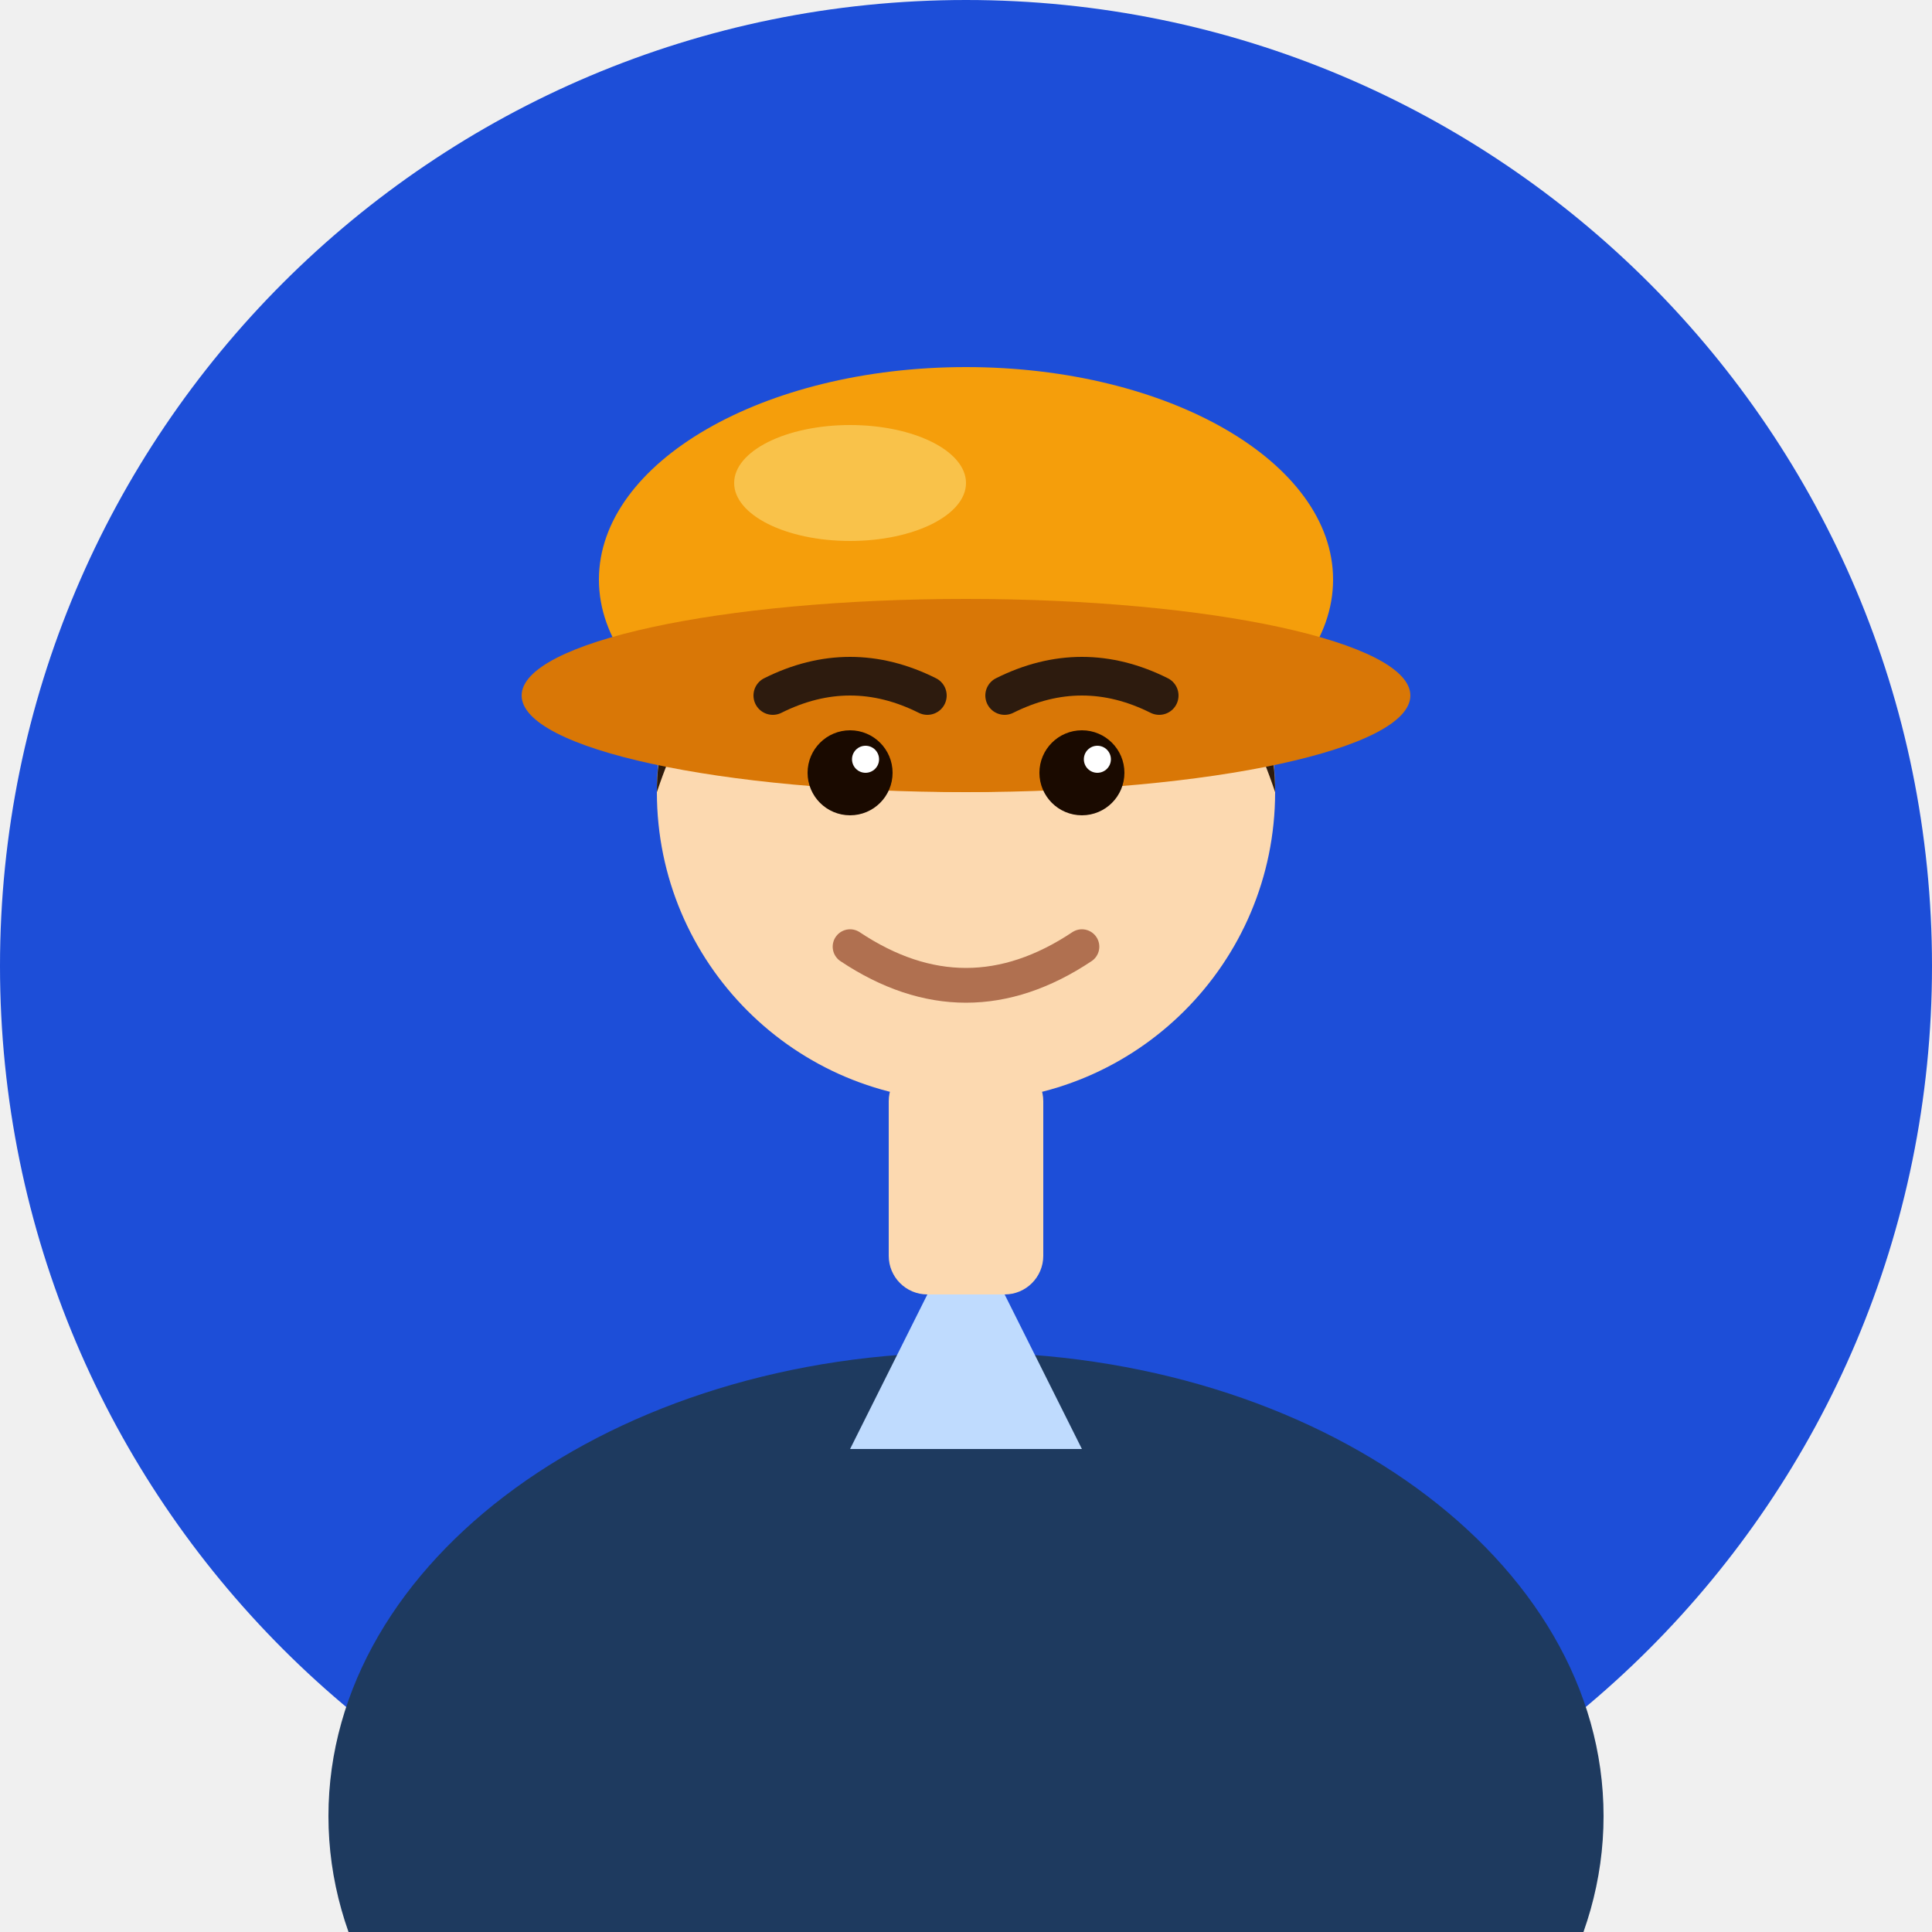
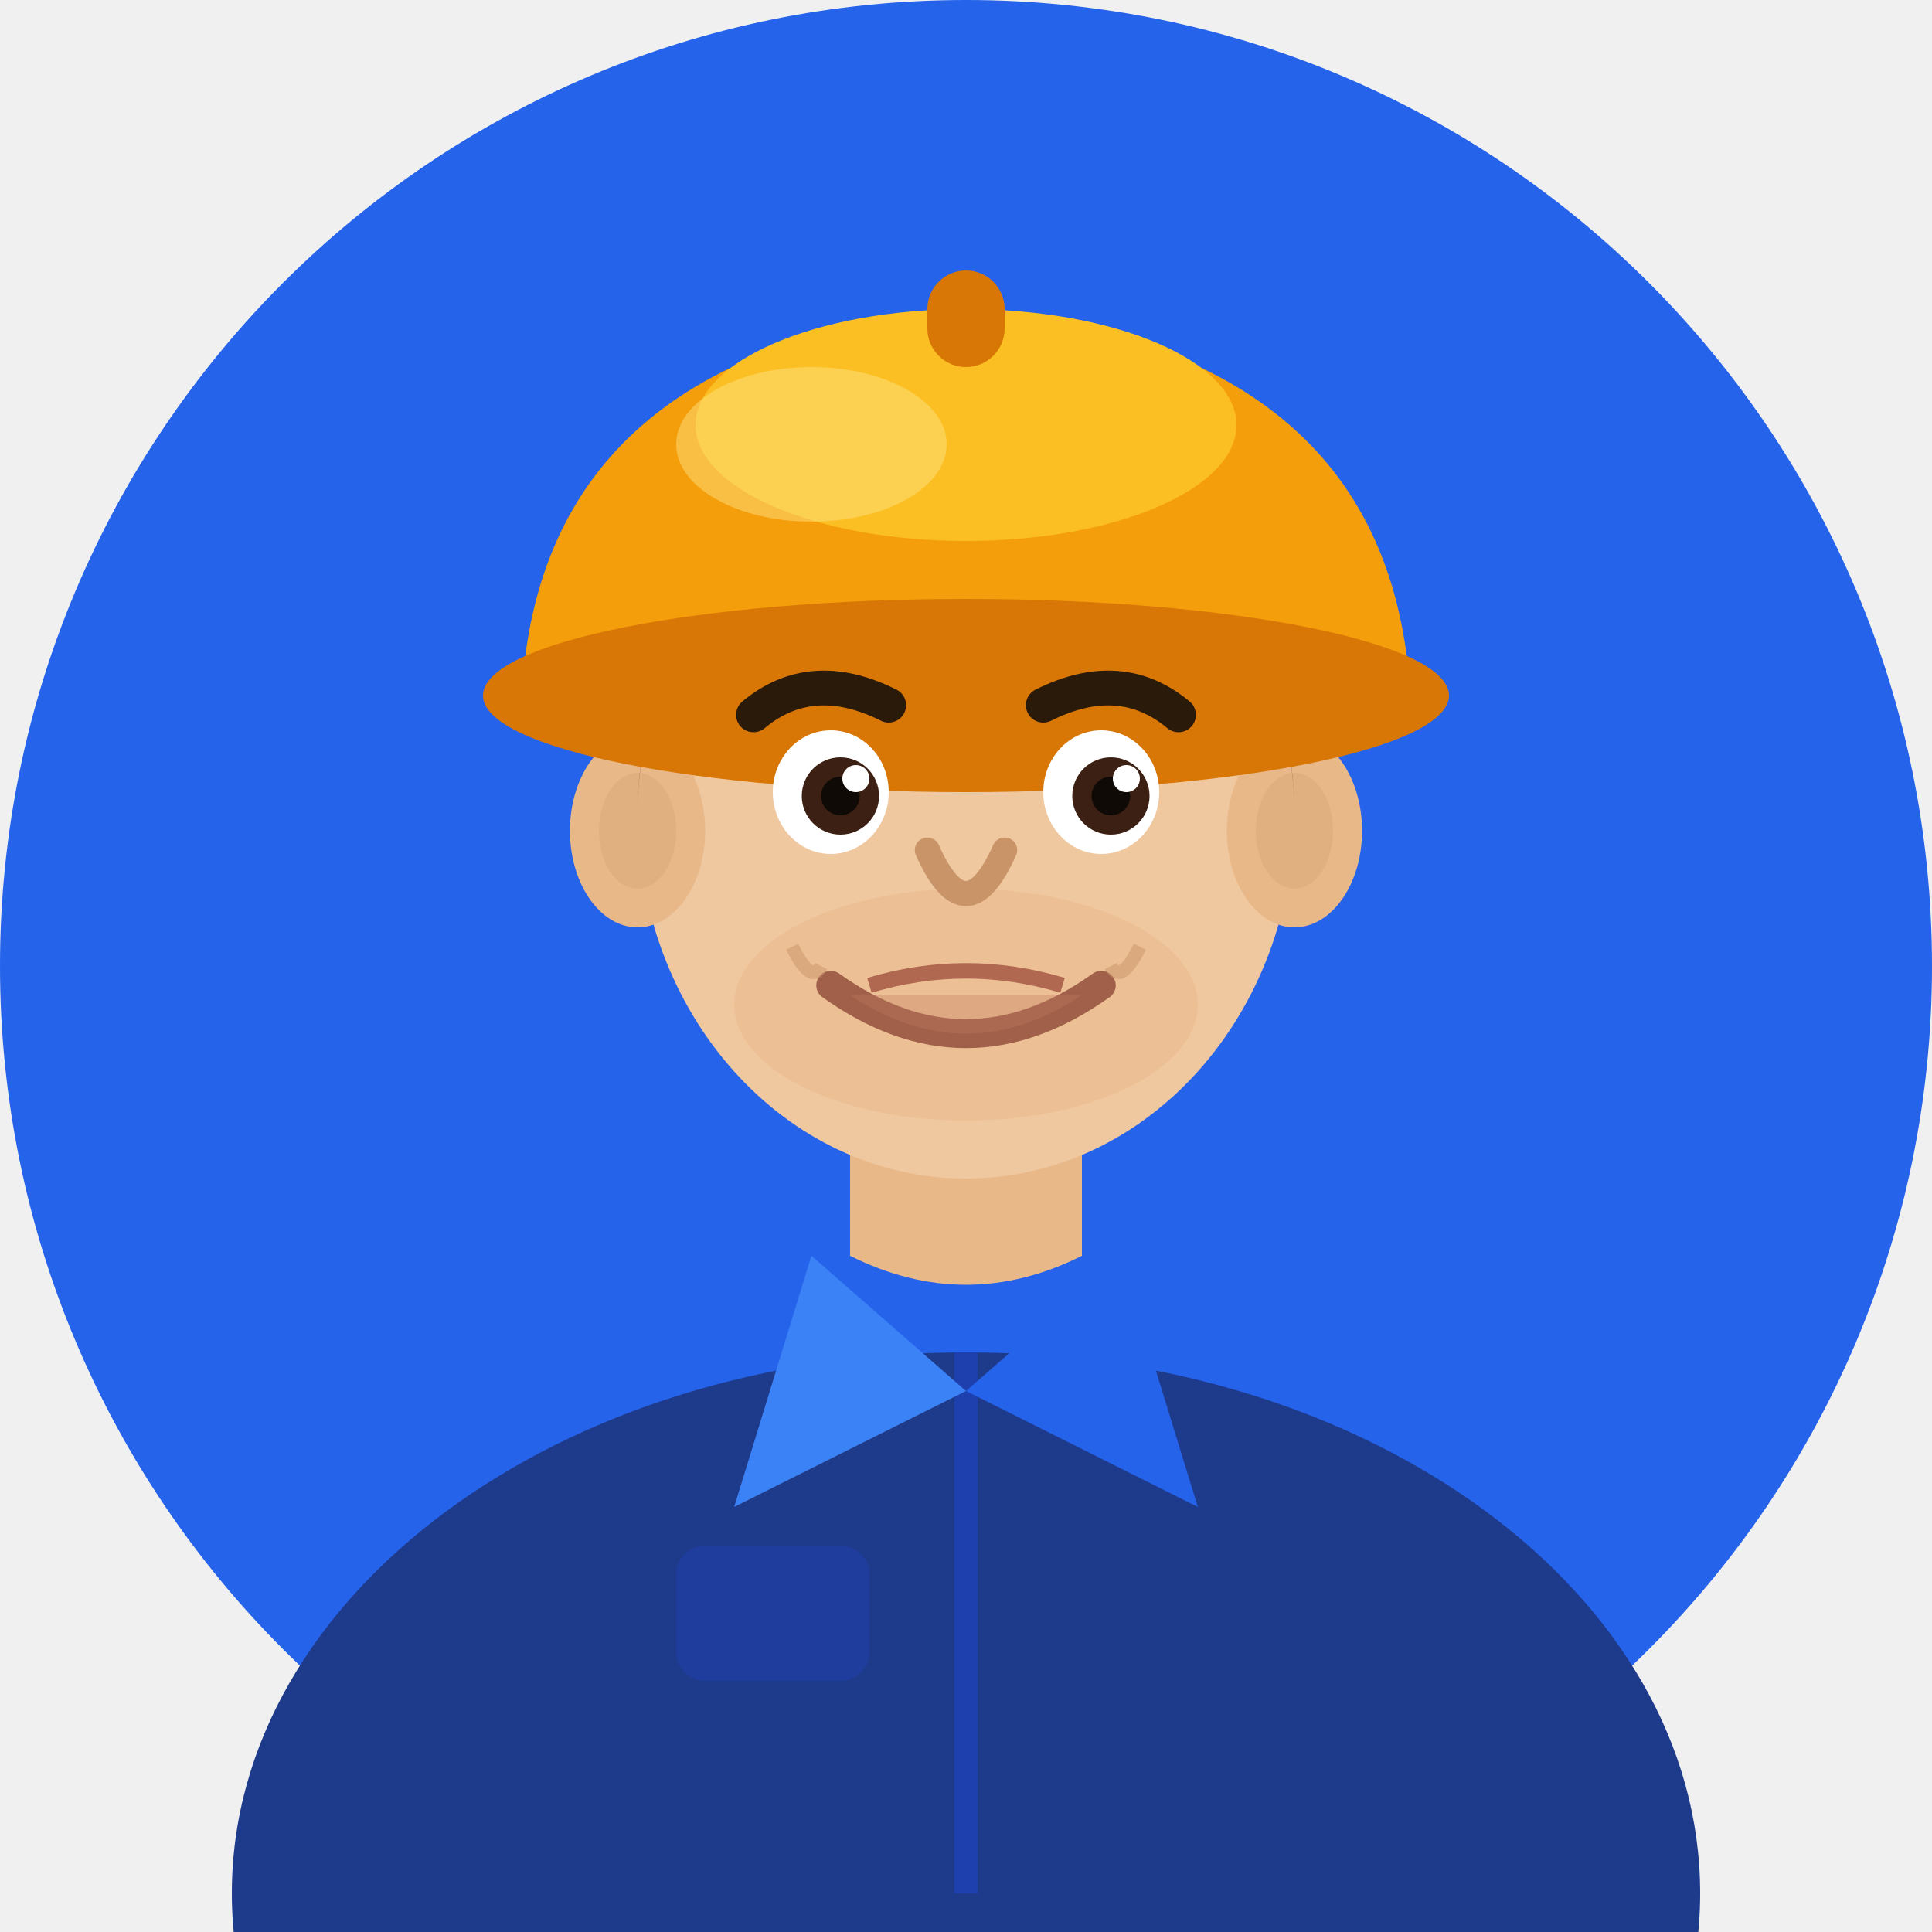
<svg xmlns="http://www.w3.org/2000/svg" viewBox="0 0 100 100">
-   <circle cx="50" cy="50" r="50" fill="#1d4ed8" />
-   <ellipse cx="50" cy="94" rx="33" ry="24" fill="#1e3a5f" />
-   <polygon points="50,63 44,75 56,75" fill="#bfdbfe" />
-   <rect x="46" y="55" width="8" height="12" rx="2" fill="#fcd9b0" />
-   <circle cx="50" cy="41" r="16" fill="#fcd9b0" />
-   <path d="M34,41 C34,24 66,24 66,41 C63,32 56,26 50,26 C44,26 37,32 34,41Z" fill="#2d1b0e" />
-   <ellipse cx="50" cy="30" rx="19" ry="11" fill="#f59e0b" />
-   <ellipse cx="50" cy="36" rx="23" ry="5" fill="#d97706" />
-   <ellipse cx="44" cy="25" rx="6" ry="3" fill="#fde68a" opacity="0.5" />
-   <circle cx="44" cy="40" r="2.2" fill="#1a0a00" />
-   <circle cx="56" cy="40" r="2.2" fill="#1a0a00" />
-   <circle cx="44.8" cy="39.3" r="0.7" fill="#fff" />
-   <circle cx="56.8" cy="39.3" r="0.7" fill="#fff" />
-   <path d="M40,36 Q44,34 48,36" stroke="#2d1b0e" stroke-width="2" fill="none" stroke-linecap="round" />
-   <path d="M52,36 Q56,34 60,36" stroke="#2d1b0e" stroke-width="2" fill="none" stroke-linecap="round" />
-   <path d="M44,49 Q50,53 56,49" stroke="#b07050" stroke-width="1.8" fill="none" stroke-linecap="round" />
+   <circle cx="50" cy="50" r="50" fill="#2563eb" />
+   <ellipse cx="50" cy="98" rx="38" ry="28" fill="#1e3a8a" />
+   <line x1="50" y1="70" x2="50" y2="98" stroke="#1e40af" stroke-width="1.2" />
+   <polygon points="42,65 50,72 38,78" fill="#3b82f6" />
+   <polygon points="58,65 50,72 62,78" fill="#2563eb" />
+   <rect x="35" y="80" width="10" height="7" rx="1.5" fill="#1e40af" opacity="0.5" />
+   <path d="M44,57 L44,65 Q50,68 56,65 L56,57" fill="#e8b888" />
+   <ellipse cx="50" cy="42" rx="17" ry="19" fill="#f0c8a0" />
+   <ellipse cx="50" cy="52" rx="12" ry="6" fill="#e8b888" opacity="0.5" />
+   <ellipse cx="33" cy="43" rx="3.5" ry="5" fill="#e8b888" />
+   <ellipse cx="33" cy="43" rx="2" ry="3" fill="#d4a574" opacity="0.4" />
+   <ellipse cx="67" cy="43" rx="3.5" ry="5" fill="#e8b888" />
+   <ellipse cx="67" cy="43" rx="2" ry="3" fill="#d4a574" opacity="0.4" />
+   <path d="M33,42 C33,22 67,22 67,42 C67,34 61,26 50,26 C39,26 33,34 33,42Z" fill="#3b2013" />
+   <path d="M33,38 C33,36 34,33 36,32" stroke="#3b2013" stroke-width="3" fill="none" stroke-linecap="round" />
+   <path d="M67,38 C67,36 66,33 64,32" stroke="#3b2013" stroke-width="3" fill="none" stroke-linecap="round" />
+   <path d="M27,36 Q28,18 50,16 Q72,18 73,36 Z" fill="#f59e0b" />
+   <ellipse cx="50" cy="36" rx="25" ry="5" fill="#d97706" />
+   <ellipse cx="50" cy="22" rx="14" ry="6" fill="#fbbf24" />
+   <ellipse cx="42" cy="23" rx="7" ry="4" fill="#fde68a" opacity="0.45" />
+   <rect x="48" y="14" width="4" height="5" rx="2" fill="#d97706" />
+   <path d="M39,37 Q42,34.5 46,36.5" stroke="#2a1a0a" stroke-width="1.8" fill="none" stroke-linecap="round" />
+   <path d="M54,36.5 Q58,34.5 61,37" stroke="#2a1a0a" stroke-width="1.8" fill="none" stroke-linecap="round" />
+   <ellipse cx="43" cy="41" rx="3" ry="3.2" fill="#fff" />
+   <ellipse cx="57" cy="41" rx="3" ry="3.2" fill="#fff" />
+   <circle cx="43.5" cy="41.2" r="2" fill="#3b2013" />
+   <circle cx="57.5" cy="41.2" r="2" fill="#3b2013" />
+   <circle cx="43.5" cy="41.2" r="1" fill="#0f0a05" />
+   <circle cx="57.5" cy="41.2" r="1" fill="#0f0a05" />
+   <circle cx="44.3" cy="40.3" r="0.7" fill="#fff" />
+   <circle cx="58.3" cy="40.3" r="0.7" fill="#fff" />
+   <path d="M48,44 Q50,48.5 52,44" stroke="#c89468" stroke-width="1.3" fill="none" stroke-linecap="round" />
+   <path d="M43,51 Q50,56 57,51" stroke="#a0604a" stroke-width="1.5" fill="none" stroke-linecap="round" />
+   <path d="M44,51.5 Q50,55.5 56,51.5" fill="#c47a60" opacity="0.35" />
+   <path d="M45,51 Q50,49.5 55,51" stroke="#b06850" stroke-width="0.8" fill="none" />
+   <path d="M41,49 Q42,51 42.5,50" stroke="#c89468" stroke-width="0.7" fill="none" opacity="0.5" />
+   <path d="M59,49 Q58,51 57.5,50" stroke="#c89468" stroke-width="0.7" fill="none" opacity="0.5" />
</svg>
